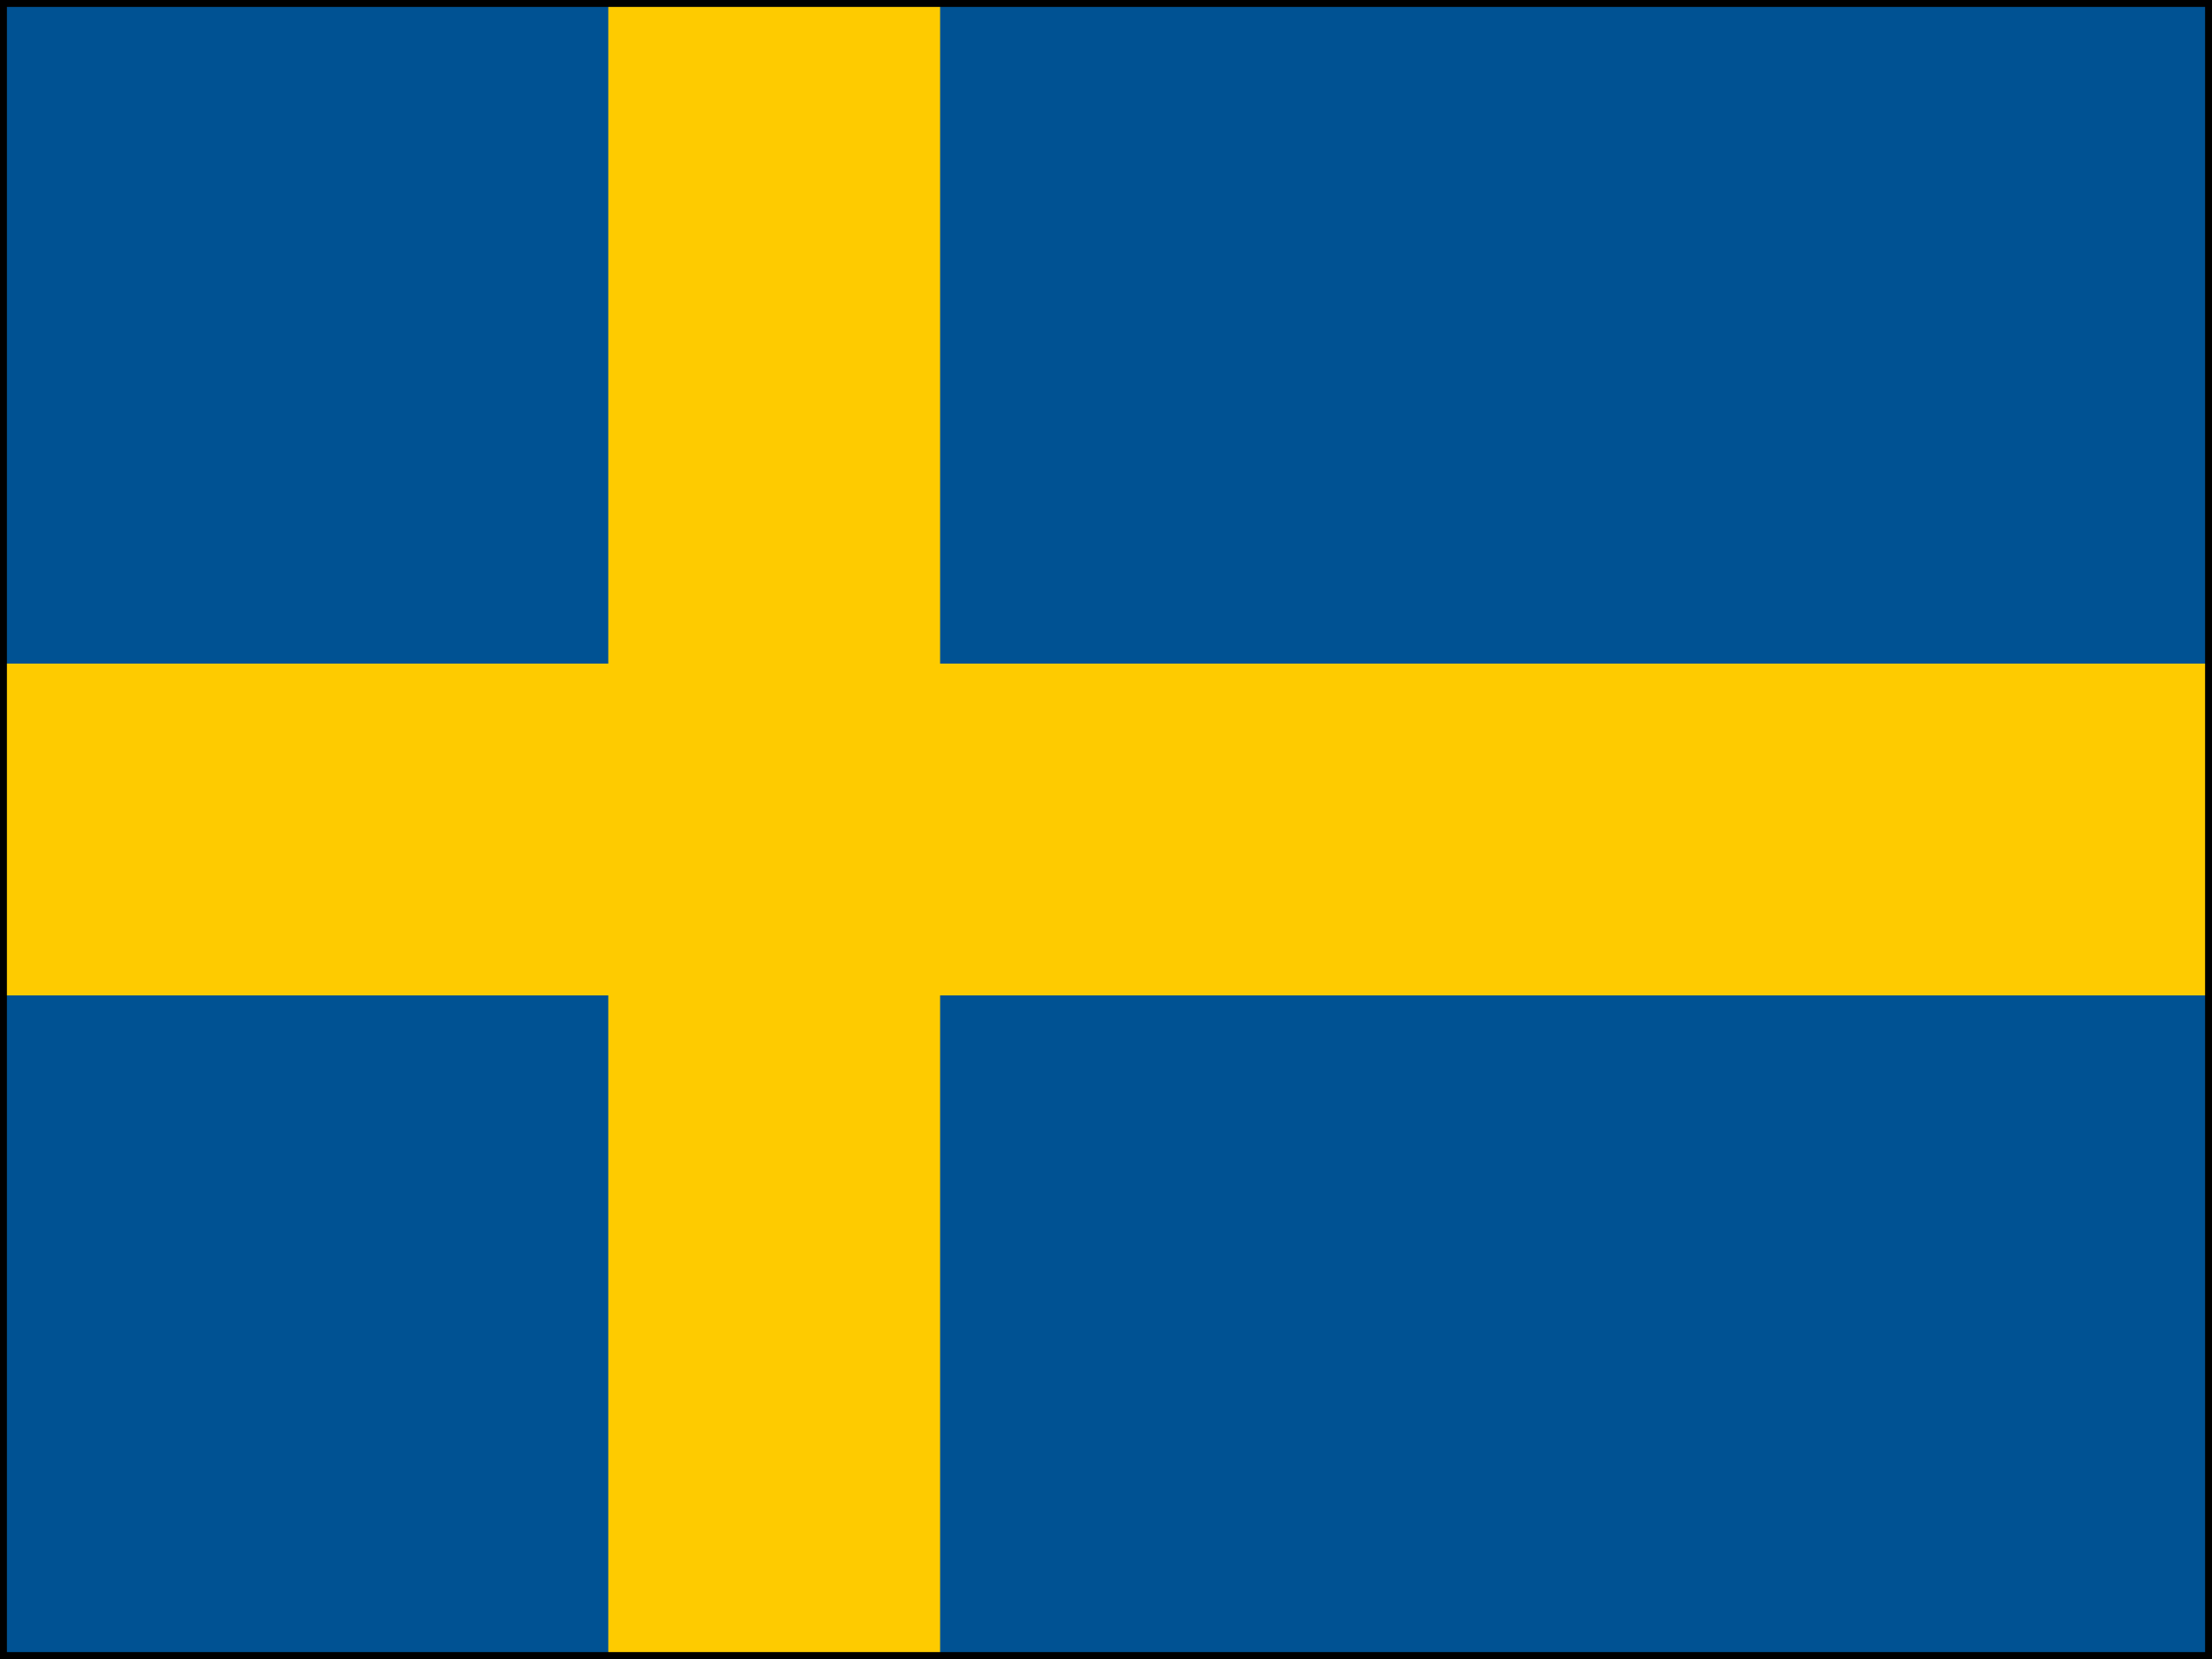
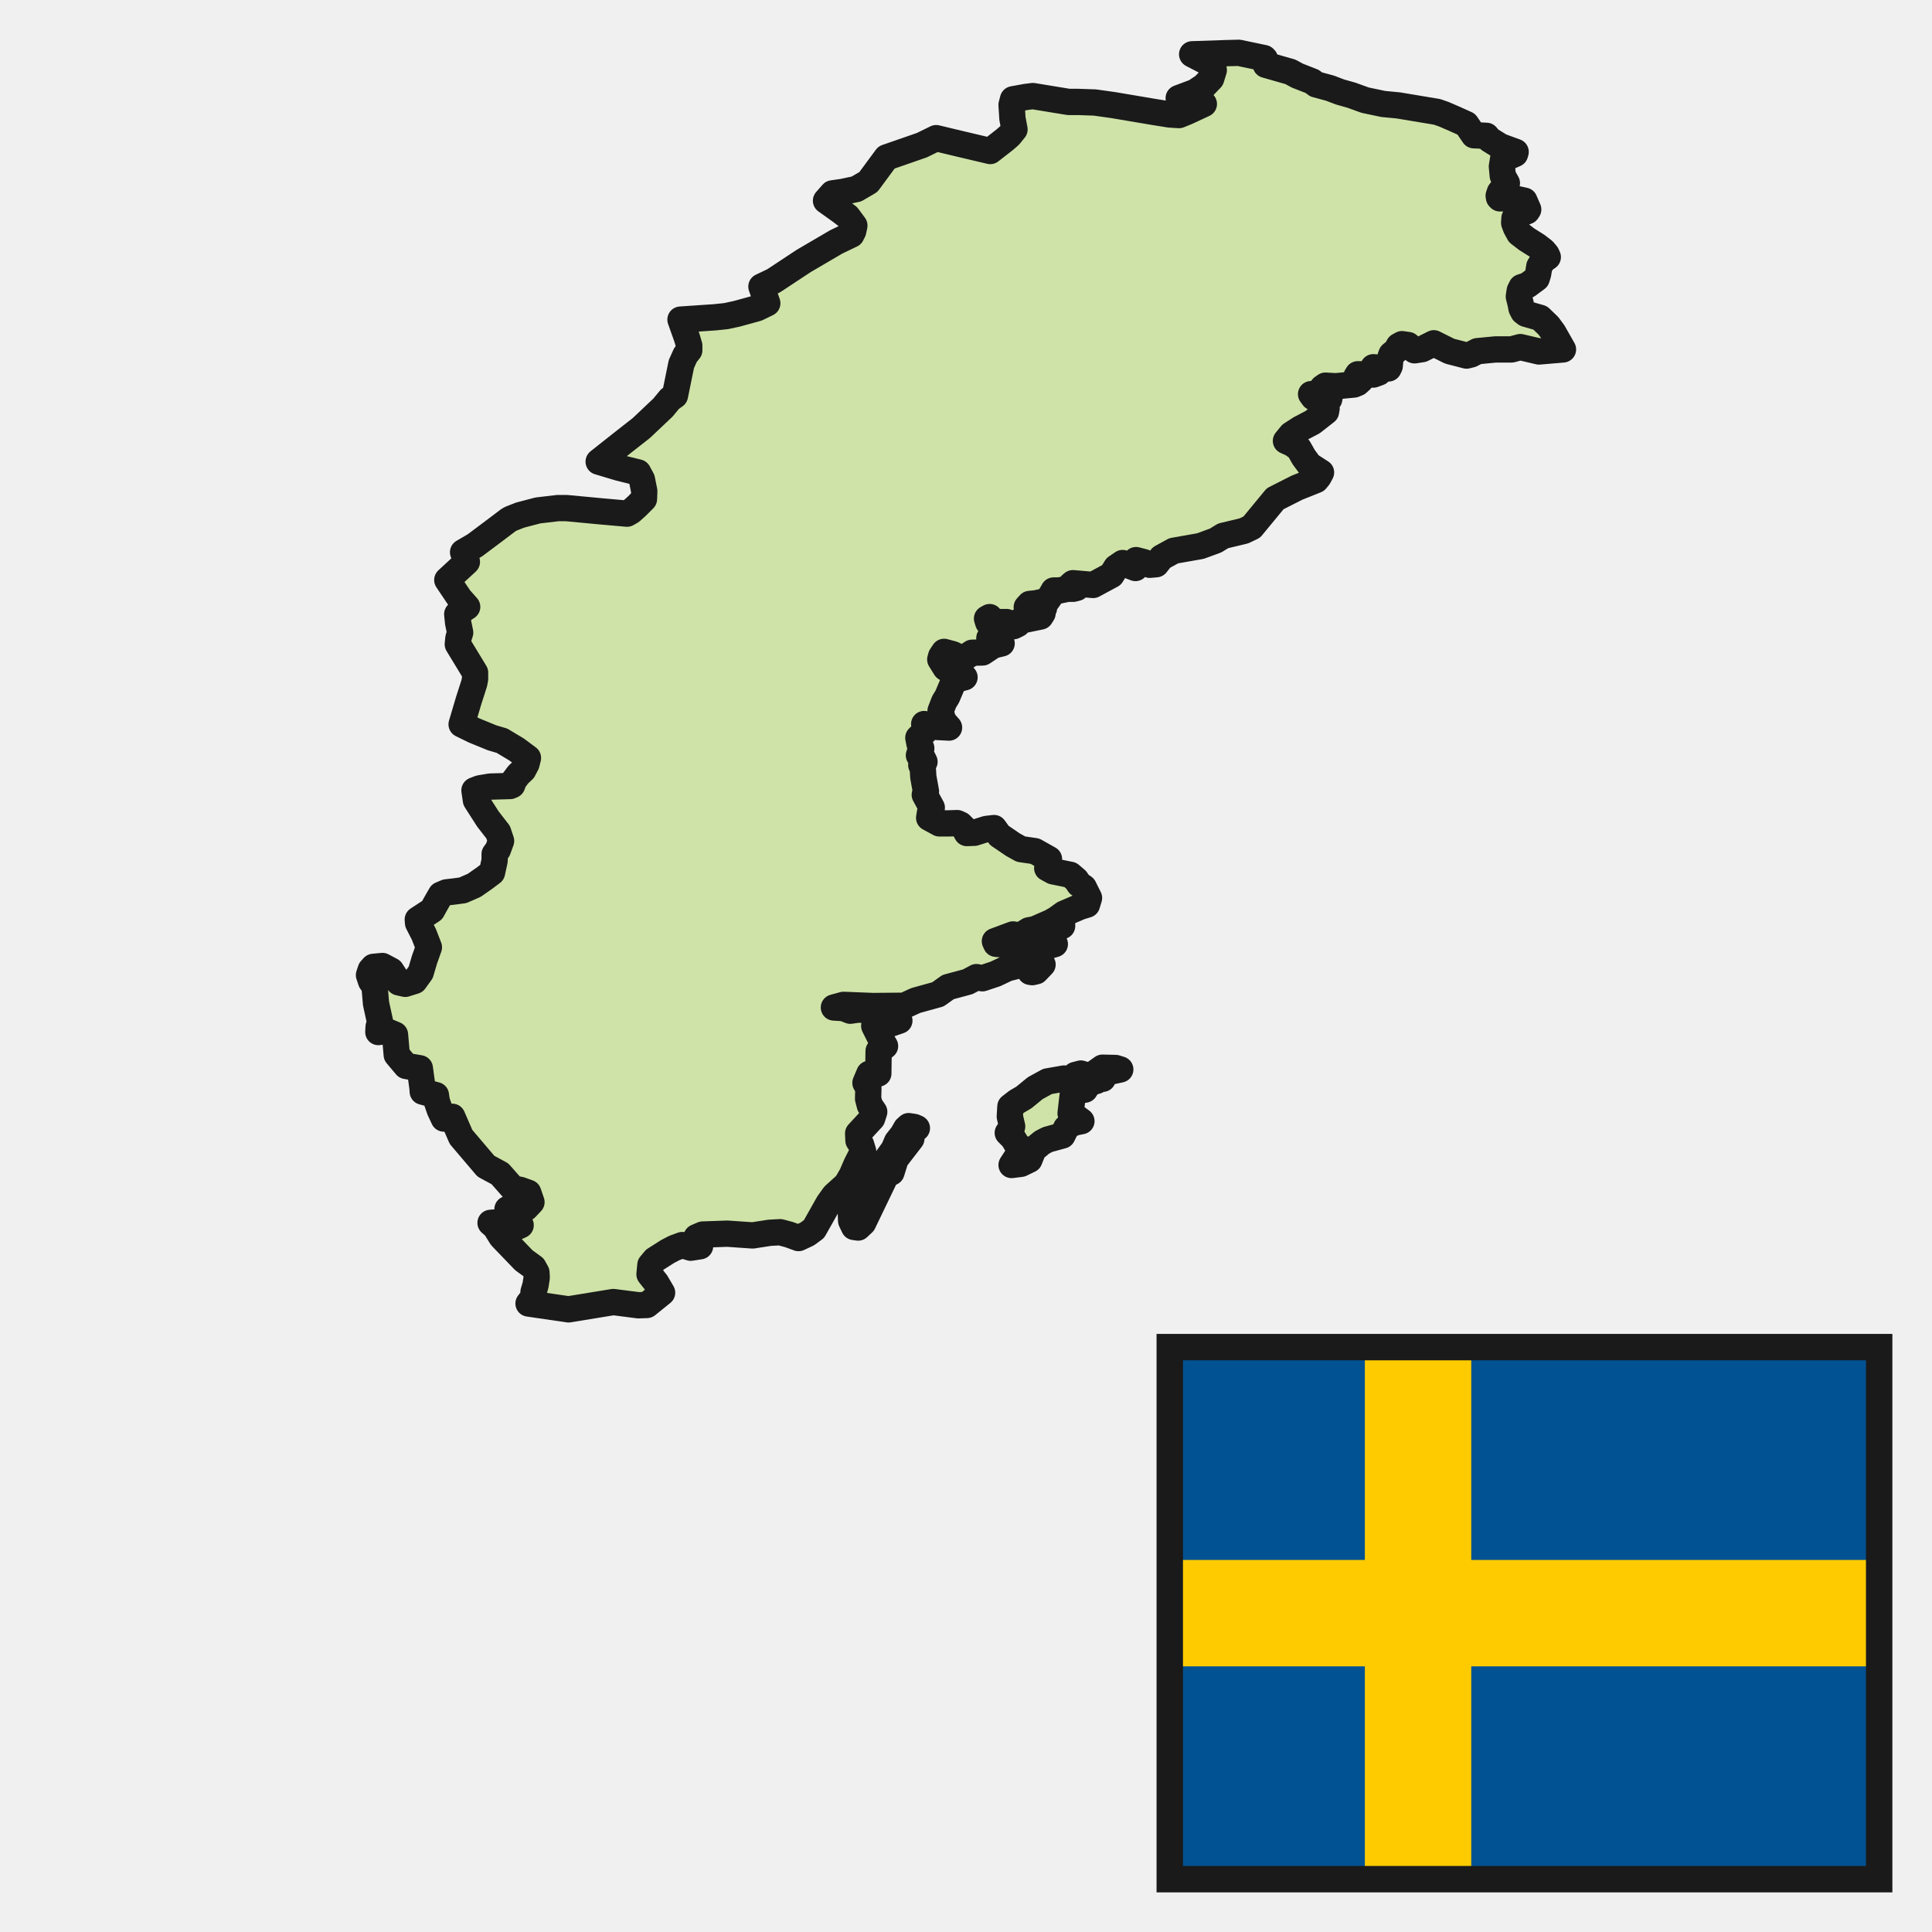
- <svg xmlns="http://www.w3.org/2000/svg" id="flag-icons-se" viewBox="0 0 640 480" data-copyright="© 2026 Sensory App House">
-   <path fill="#005293" d="M0 0h640v480H0z" />
-   <path fill="#fecb00" d="M176 0v192H0v96h176v192h96V288h368v-96H272V0z" />
-   <rect x="1" y="1" width="638" height="478" fill="none" stroke="#000000" stroke-width="2" />
+ <svg xmlns="http://www.w3.org/2000/svg" viewBox="0 0 512 512">
+   <g transform="translate(57.75 -17.75) scale(0.7744)">
+     <path d="M 59.3 355.1 L 61.9 359.1 L 64.1 359.6 L 67.3 358.6 L 69.4 355.7 L 70.7 351.3 L 72.2 347.1 L 70.5 342.7 L 68.5 338.8 L 68.4 337.6 L 73.3 334.4 L 74.8 331.7 L 76.3 329.1 L 78.2 328.3 L 80.8 328.0 L 83.8 327.6 L 87.7 325.9 L 91.0 323.6 L 93.8 321.5 L 94.7 317.4 L 94.7 315.2 L 95.8 313.7 L 96.9 310.7 L 95.9 307.7 L 92.4 303.2 L 88.3 296.8 L 87.8 293.4 L 89.6 292.7 L 93.2 292.1 L 100.0 291.9 L 100.7 291.6 L 101.3 290.0 L 102.8 288.0 L 104.5 286.4 L 105.6 284.3 L 106.1 282.3 L 102.2 279.4 L 97.2 276.4 L 93.8 275.4 L 87.7 272.9 L 83.4 270.8 L 85.8 262.7 L 87.7 256.8 L 88.0 255.3 L 88.0 253.1 L 82.1 243.4 L 82.3 241.3 L 82.9 239.4 L 82.2 236.0 L 81.9 233.1 L 82.9 232.2 L 85.3 230.6 L 83.0 228.0 L 82.8 227.8 L 78.5 221.4 L 85.2 215.2 L 83.9 211.9 L 88.0 209.5 L 95.2 204.1 L 99.3 201.0 L 100.1 200.5 L 103.4 199.2 L 109.5 197.6 L 116.3 196.8 L 119.3 196.8 L 131.0 197.9 L 140.0 198.7 L 141.4 197.9 L 143.3 196.2 L 145.8 193.7 L 145.9 191.0 L 145.1 187.0 L 143.8 184.6 L 137.3 183.0 L 130.3 180.9 L 138.9 174.1 L 144.9 169.4 L 152.3 162.4 L 154.7 159.5 L 156.4 158.3 L 158.6 147.5 L 160.0 144.4 L 161.3 142.8 L 161.3 141.2 L 160.5 138.5 L 158.3 132.3 L 170.1 131.5 L 173.9 131.1 L 177.6 130.3 L 184.5 128.4 L 188.0 126.7 L 186.0 121.0 L 190.2 119.0 L 200.5 112.2 L 211.6 105.7 L 216.8 103.2 L 217.4 102.0 L 217.8 100.1 L 215.5 97.0 L 213.0 95.1 L 208.1 91.6 L 210.3 89.1 L 213.8 88.6 L 218.5 87.6 L 222.1 85.5 L 222.6 85.2 L 228.8 76.8 L 240.9 72.6 L 245.8 70.2 L 253.3 72.0 L 264.3 74.6 L 269.3 70.7 L 270.9 69.3 L 272.6 67.2 L 271.9 63.5 L 271.6 58.8 L 272.1 56.9 L 276.5 56.1 L 278.9 55.8 L 291.1 57.8 L 294.3 57.8 L 300.1 58.0 L 306.5 58.9 L 320.1 61.2 L 325.7 62.1 L 328.9 62.3 L 331.6 61.2 L 337.4 58.5 L 328.8 56.5 L 334.4 54.4 L 337.4 52.4 L 339.9 49.8 L 340.8 46.9 L 340.4 45.3 L 338.6 44.2 L 333.4 41.5 L 345.3 41.1 L 349.4 41.0 L 358.0 42.8 L 358.3 43.1 L 358.3 44.1 L 358.6 45.1 L 367.0 47.5 L 369.4 48.8 L 374.5 50.8 L 375.8 51.8 L 380.6 53.1 L 384.0 54.4 L 387.9 55.5 L 392.6 57.2 L 398.8 58.5 L 404.0 59.0 L 417.2 61.2 L 419.5 62.0 L 423.2 63.6 L 427.2 65.4 L 429.8 69.2 L 434.1 69.4 L 435.2 70.7 L 438.9 73.0 L 444.1 74.9 L 443.9 75.6 L 439.8 77.4 L 439.4 79.9 L 439.7 83.1 L 441.1 85.6 L 440.9 86.4 L 439.8 87.3 L 438.7 88.7 L 438.3 89.9 L 438.4 90.5 L 438.7 90.8 L 441.0 90.8 L 444.8 91.1 L 447.1 91.6 L 448.4 94.6 L 448.0 95.2 L 444.7 96.5 L 443.7 97.6 L 443.6 99.2 L 444.2 100.8 L 445.3 102.8 L 447.9 104.8 L 451.4 107.0 L 453.6 108.7 L 454.7 110.0 L 455.1 110.9 L 453.5 112.0 L 452.2 114.1 L 451.8 116.6 L 451.3 118.2 L 448.2 120.5 L 446.1 121.2 L 445.5 122.4 L 445.2 124.4 L 445.8 126.8 L 446.1 128.4 L 446.7 129.6 L 447.6 130.3 L 452.5 131.7 L 455.3 134.4 L 457.0 136.7 L 460.3 142.5 L 452.1 143.2 L 445.7 141.7 L 442.7 142.5 L 437.2 142.5 L 431.0 143.1 L 428.9 144.2 L 427.3 144.6 L 421.5 143.1 L 416.1 140.4 L 412.1 142.4 L 409.5 142.8 L 407.3 141.0 L 405.2 140.7 L 404.1 141.3 L 403.2 142.9 L 401.6 144.2 L 401.3 145.0 L 401.0 148.2 L 400.6 149.0 L 395.4 148.6 L 395.6 149.4 L 396.7 149.9 L 397.3 150.4 L 395.4 151.1 L 390.1 151.0 L 389.6 151.8 L 391.1 153.0 L 390.0 154.0 L 388.8 154.5 L 382.6 155.1 L 379.0 154.9 L 378.0 155.6 L 377.6 156.5 L 378.3 157.3 L 379.9 157.8 L 380.5 158.4 L 380.3 159.5 L 379.0 159.7 L 375.3 157.7 L 374.1 157.8 L 374.9 158.9 L 377.1 160.1 L 378.3 161.3 L 379.4 162.7 L 379.2 163.8 L 374.6 167.4 L 370.4 169.6 L 367.3 171.6 L 365.5 173.8 L 367.7 174.8 L 369.9 176.4 L 371.6 179.4 L 373.6 182.1 L 377.5 184.6 L 376.7 186.1 L 375.8 187.2 L 369.3 189.8 L 361.8 193.6 L 353.8 203.3 L 351.1 204.6 L 344.0 206.3 L 341.4 207.9 L 336.2 209.8 L 327.1 211.4 L 322.9 213.7 L 321.1 216.0 L 318.9 216.2 L 316.9 215.3 L 314.2 214.6 L 313.8 216.1 L 314.0 217.3 L 309.6 215.6 L 307.4 217.1 L 305.8 219.7 L 299.5 223.1 L 292.6 222.5 L 291.9 223.1 L 293.7 223.6 L 293.9 224.1 L 292.7 224.4 L 290.8 224.4 L 287.9 225.0 L 286.0 225.0 L 285.1 226.6 L 283.7 228.6 L 279.8 229.4 L 277.8 229.6 L 276.8 230.7 L 282.7 231.0 L 282.3 231.9 L 282.2 232.8 L 281.5 233.9 L 274.7 235.3 L 273.7 236.5 L 272.3 237.2 L 269.3 237.2 L 269.4 236.5 L 269.9 235.8 L 265.4 235.8 L 264.1 234.1 L 263.2 234.6 L 263.6 235.9 L 264.9 237.3 L 266.1 239.4 L 265.1 240.7 L 264.0 241.3 L 264.8 241.9 L 267.1 242.3 L 268.2 243.1 L 265.3 243.8 L 261.7 246.2 L 258.1 246.3 L 255.8 247.8 L 253.5 247.8 L 251.5 246.8 L 248.5 246.0 L 247.5 247.5 L 247.2 248.6 L 249.0 251.5 L 252.3 253.7 L 255.5 254.7 L 253.2 255.3 L 251.5 256.8 L 249.6 261.3 L 248.5 263.1 L 247.3 266.2 L 248.0 268.9 L 248.7 270.2 L 250.2 271.9 L 246.1 271.7 L 241.7 270.7 L 242.4 272.8 L 239.7 275.4 L 240.1 277.5 L 240.7 279.0 L 239.9 281.4 L 241.1 282.2 L 241.8 283.6 L 240.7 284.7 L 241.2 285.6 L 241.4 288.8 L 242.3 293.8 L 241.9 294.9 L 244.3 299.3 L 243.7 300.9 L 243.4 302.8 L 246.9 304.7 L 249.9 304.7 L 253.0 304.6 L 254.1 305.1 L 255.4 306.4 L 256.3 308.0 L 258.9 307.9 L 263.0 306.6 L 265.6 306.3 L 267.4 308.8 L 272.1 312.0 L 274.8 313.5 L 279.6 314.2 L 284.4 316.9 L 283.8 320.0 L 285.8 321.1 L 291.7 322.3 L 293.7 324.0 L 294.7 325.5 L 296.3 326.6 L 298.1 330.2 L 297.4 332.5 L 295.1 333.2 L 289.5 335.6 L 287.0 337.4 L 285.1 338.5 L 279.6 340.9 L 277.5 341.3 L 275.6 342.5 L 273.8 343.0 L 272.1 342.7 L 265.9 345.0 L 266.3 345.9 L 271.1 346.3 L 273.6 345.8 L 275.5 344.7 L 277.5 344.5 L 279.4 344.7 L 281.4 343.8 L 283.0 343.4 L 284.6 343.9 L 286.4 346.0 L 282.6 347.1 L 280.0 347.1 L 278.7 350.6 L 277.1 352.1 L 276.0 352.8 L 270.1 354.3 L 266.1 356.2 L 261.6 357.7 L 259.6 357.3 L 256.6 358.9 L 249.9 360.7 L 246.4 363.2 L 238.8 365.3 L 234.9 367.1 L 224.2 367.2 L 214.1 366.8 L 210.8 367.7 L 214.1 367.9 L 216.4 368.8 L 219.2 368.4 L 225.6 368.8 L 228.9 369.3 L 233.2 372.2 L 230.0 373.3 L 224.6 374.0 L 226.7 378.2 L 228.3 380.9 L 226.1 382.6 L 226.0 390.3 L 222.9 390.4 L 221.6 393.5 L 222.6 395.2 L 222.5 398.9 L 223.1 401.2 L 224.6 403.4 L 223.9 405.6 L 219.1 410.8 L 219.2 413.2 L 220.1 414.6 L 220.8 416.9 L 218.5 421.4 L 216.9 425.1 L 215.1 428.2 L 210.9 432.0 L 208.9 434.8 L 204.0 443.5 L 201.7 445.2 L 198.7 446.6 L 195.4 445.4 L 192.4 444.6 L 188.8 444.8 L 183.0 445.7 L 174.3 445.1 L 165.9 445.4 L 163.8 446.3 L 165.0 449.4 L 161.8 449.9 L 158.9 449.0 L 156.2 450.0 L 153.9 451.2 L 149.5 454.0 L 148.0 455.8 L 147.7 459.0 L 150.0 461.9 L 152.0 465.3 L 146.8 469.5 L 143.9 469.6 L 135.3 468.5 L 120.0 471.0 L 106.3 469.0 L 108.0 466.8 L 108.0 465.1 L 108.7 462.7 L 109.1 460.1 L 109.0 458.4 L 108.0 456.6 L 104.7 454.2 L 97.0 446.2 L 94.9 442.8 L 93.3 441.4 L 94.4 441.3 L 100.7 443.1 L 102.1 442.9 L 103.6 442.2 L 101.8 439.6 L 100.2 438.4 L 99.1 436.7 L 102.8 436.2 L 105.4 436.3 L 107.3 434.3 L 106.2 431.1 L 103.4 430.1 L 101.0 429.7 L 96.5 424.6 L 91.7 422.0 L 83.2 412.0 L 80.2 405.1 L 77.3 405.7 L 75.9 402.7 L 74.9 399.8 L 74.6 397.7 L 70.1 396.5 L 70.0 395.1 L 69.1 388.5 L 64.4 387.7 L 61.2 383.9 L 60.6 377.0 L 57.5 375.7 L 54.9 376.1 L 55.0 374.3 L 55.5 372.7 L 54.1 366.3 L 53.6 360.4 L 52.4 358.7 L 51.7 356.6 L 52.3 354.8 L 53.2 353.8 L 56.3 353.5 L 59.3 355.1 Z M 300.7 392.8 L 298.1 393.6 L 296.7 395.8 L 294.5 396.2 L 292.6 396.9 L 291.8 403.9 L 295.5 406.6 L 293.5 407.0 L 291.6 407.7 L 290.3 408.9 L 289.0 411.5 L 283.9 412.9 L 282.0 413.9 L 279.1 416.3 L 277.7 419.8 L 274.8 421.2 L 271.6 421.6 L 273.5 418.7 L 276.0 416.4 L 273.6 414.9 L 272.1 412.4 L 270.3 410.6 L 271.8 408.4 L 271.0 405.0 L 271.2 401.6 L 273.4 399.9 L 275.8 398.5 L 279.7 395.3 L 283.9 393.0 L 289.6 392.0 L 292.2 392.9 L 293.4 390.8 L 295.3 390.3 L 297.0 390.8 L 300.7 392.8 Z M 220.8 441.4 L 219.1 443.0 L 217.7 442.8 L 216.7 440.7 L 216.5 435.3 L 217.0 432.6 L 223.9 422.9 L 227.0 422.2 L 231.3 416.2 L 232.4 413.6 L 234.3 411.2 L 235.5 409.1 L 236.4 408.3 L 238.3 408.6 L 239.2 409.0 L 237.2 410.3 L 237.4 411.9 L 237.3 412.6 L 231.9 419.6 L 230.5 424.1 L 228.6 425.2 L 220.8 441.4 Z M 303.3 390.1 L 302.8 392.1 L 301.1 391.9 L 299.6 390.5 L 302.7 388.3 L 307.2 388.4 L 308.8 388.9 L 303.3 390.1 Z M 285.7 341.5 L 284.9 342.5 L 284.1 341.2 L 284.4 341.0 L 284.9 339.7 L 286.5 339.1 L 288.9 339.4 L 288.9 339.8 L 286.6 340.8 L 285.7 341.5 Z M 280.0 355.3 L 278.7 355.6 L 278.0 355.5 L 278.8 354.1 L 279.5 353.5 L 281.6 352.9 L 282.2 353.0 L 280.0 355.3 Z" fill="#cfe3a8" stroke="#1a1a1a" stroke-width="9" stroke-linejoin="round" fill-rule="evenodd" />
+   </g>
+   <rect x="310" y="357" width="188" height="141" fill="#ffffff" />
+   <g transform="translate(310 357) scale(0.29375)">
+     <path fill="#005293" d="M0 0h640v480H0z" />
+     <path fill="#fecb00" d="M176 0v192H0v96h176v192h96V288h368v-96H272V0z" />
+     <rect x="1" y="1" width="638" height="478" fill="none" stroke="#000000" stroke-width="2" />
+   </g>
+   <rect x="310" y="357" width="188" height="141" fill="none" stroke="#1a1a1a" stroke-width="7" />
</svg>
